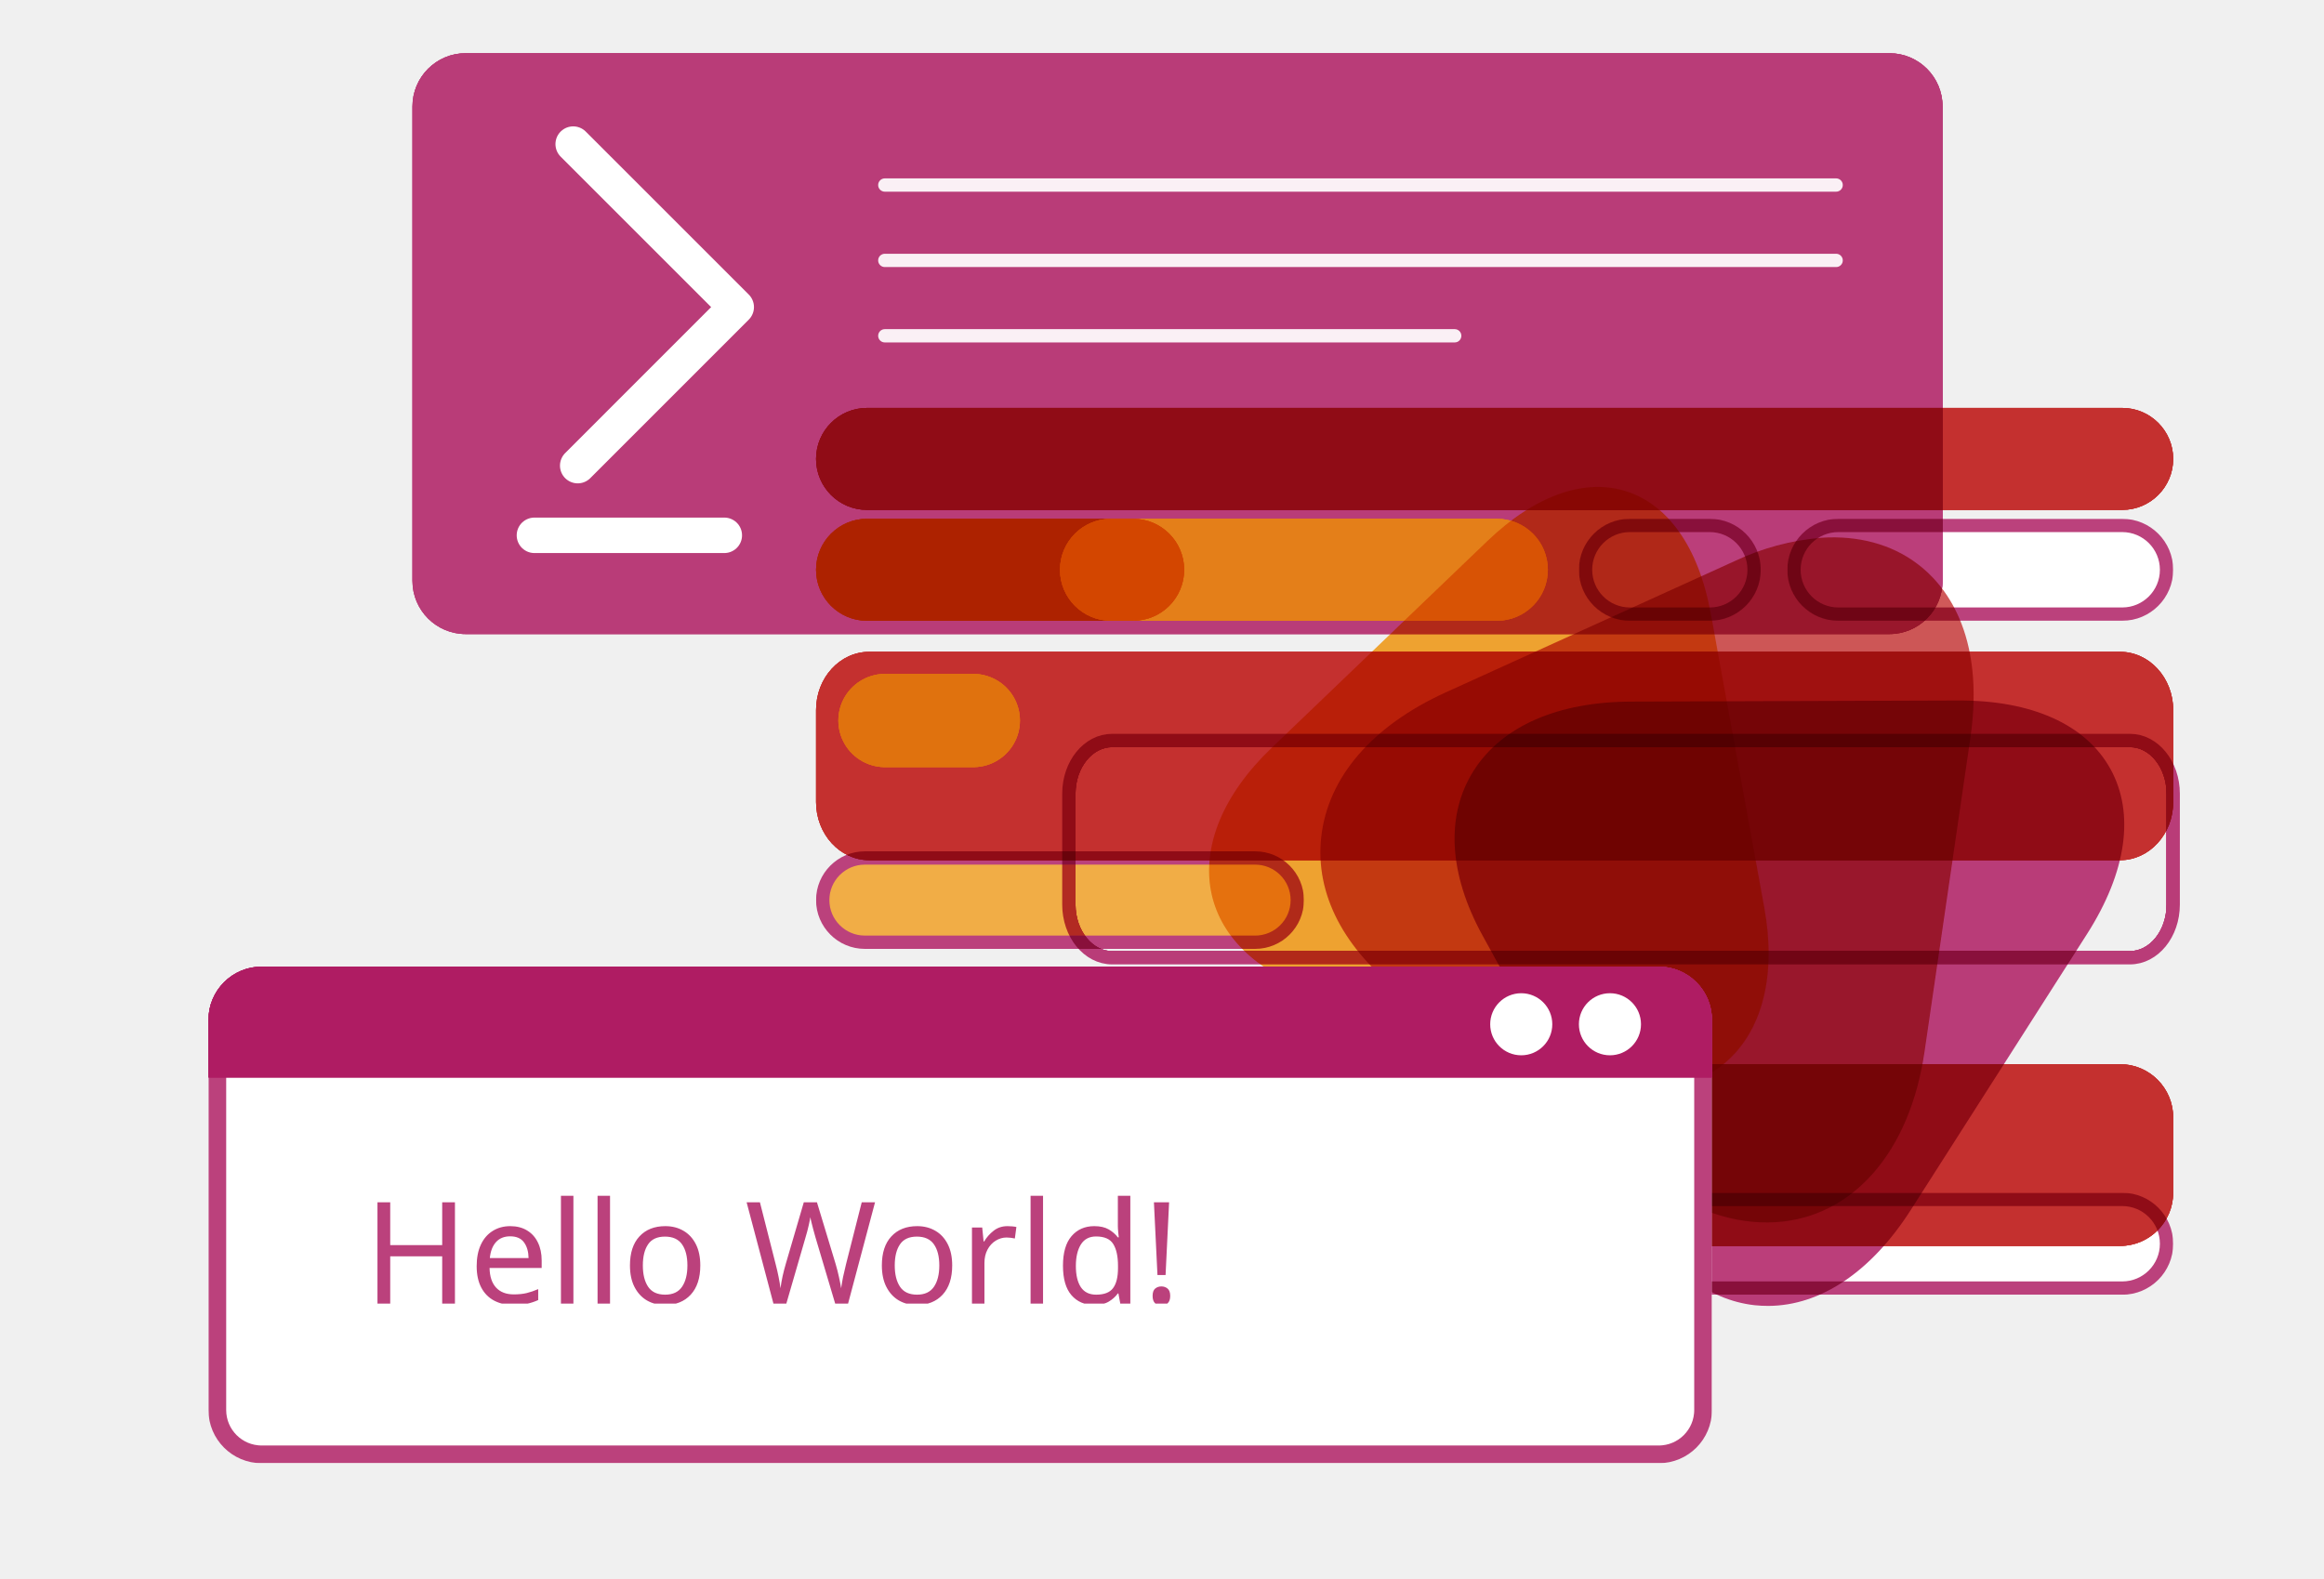
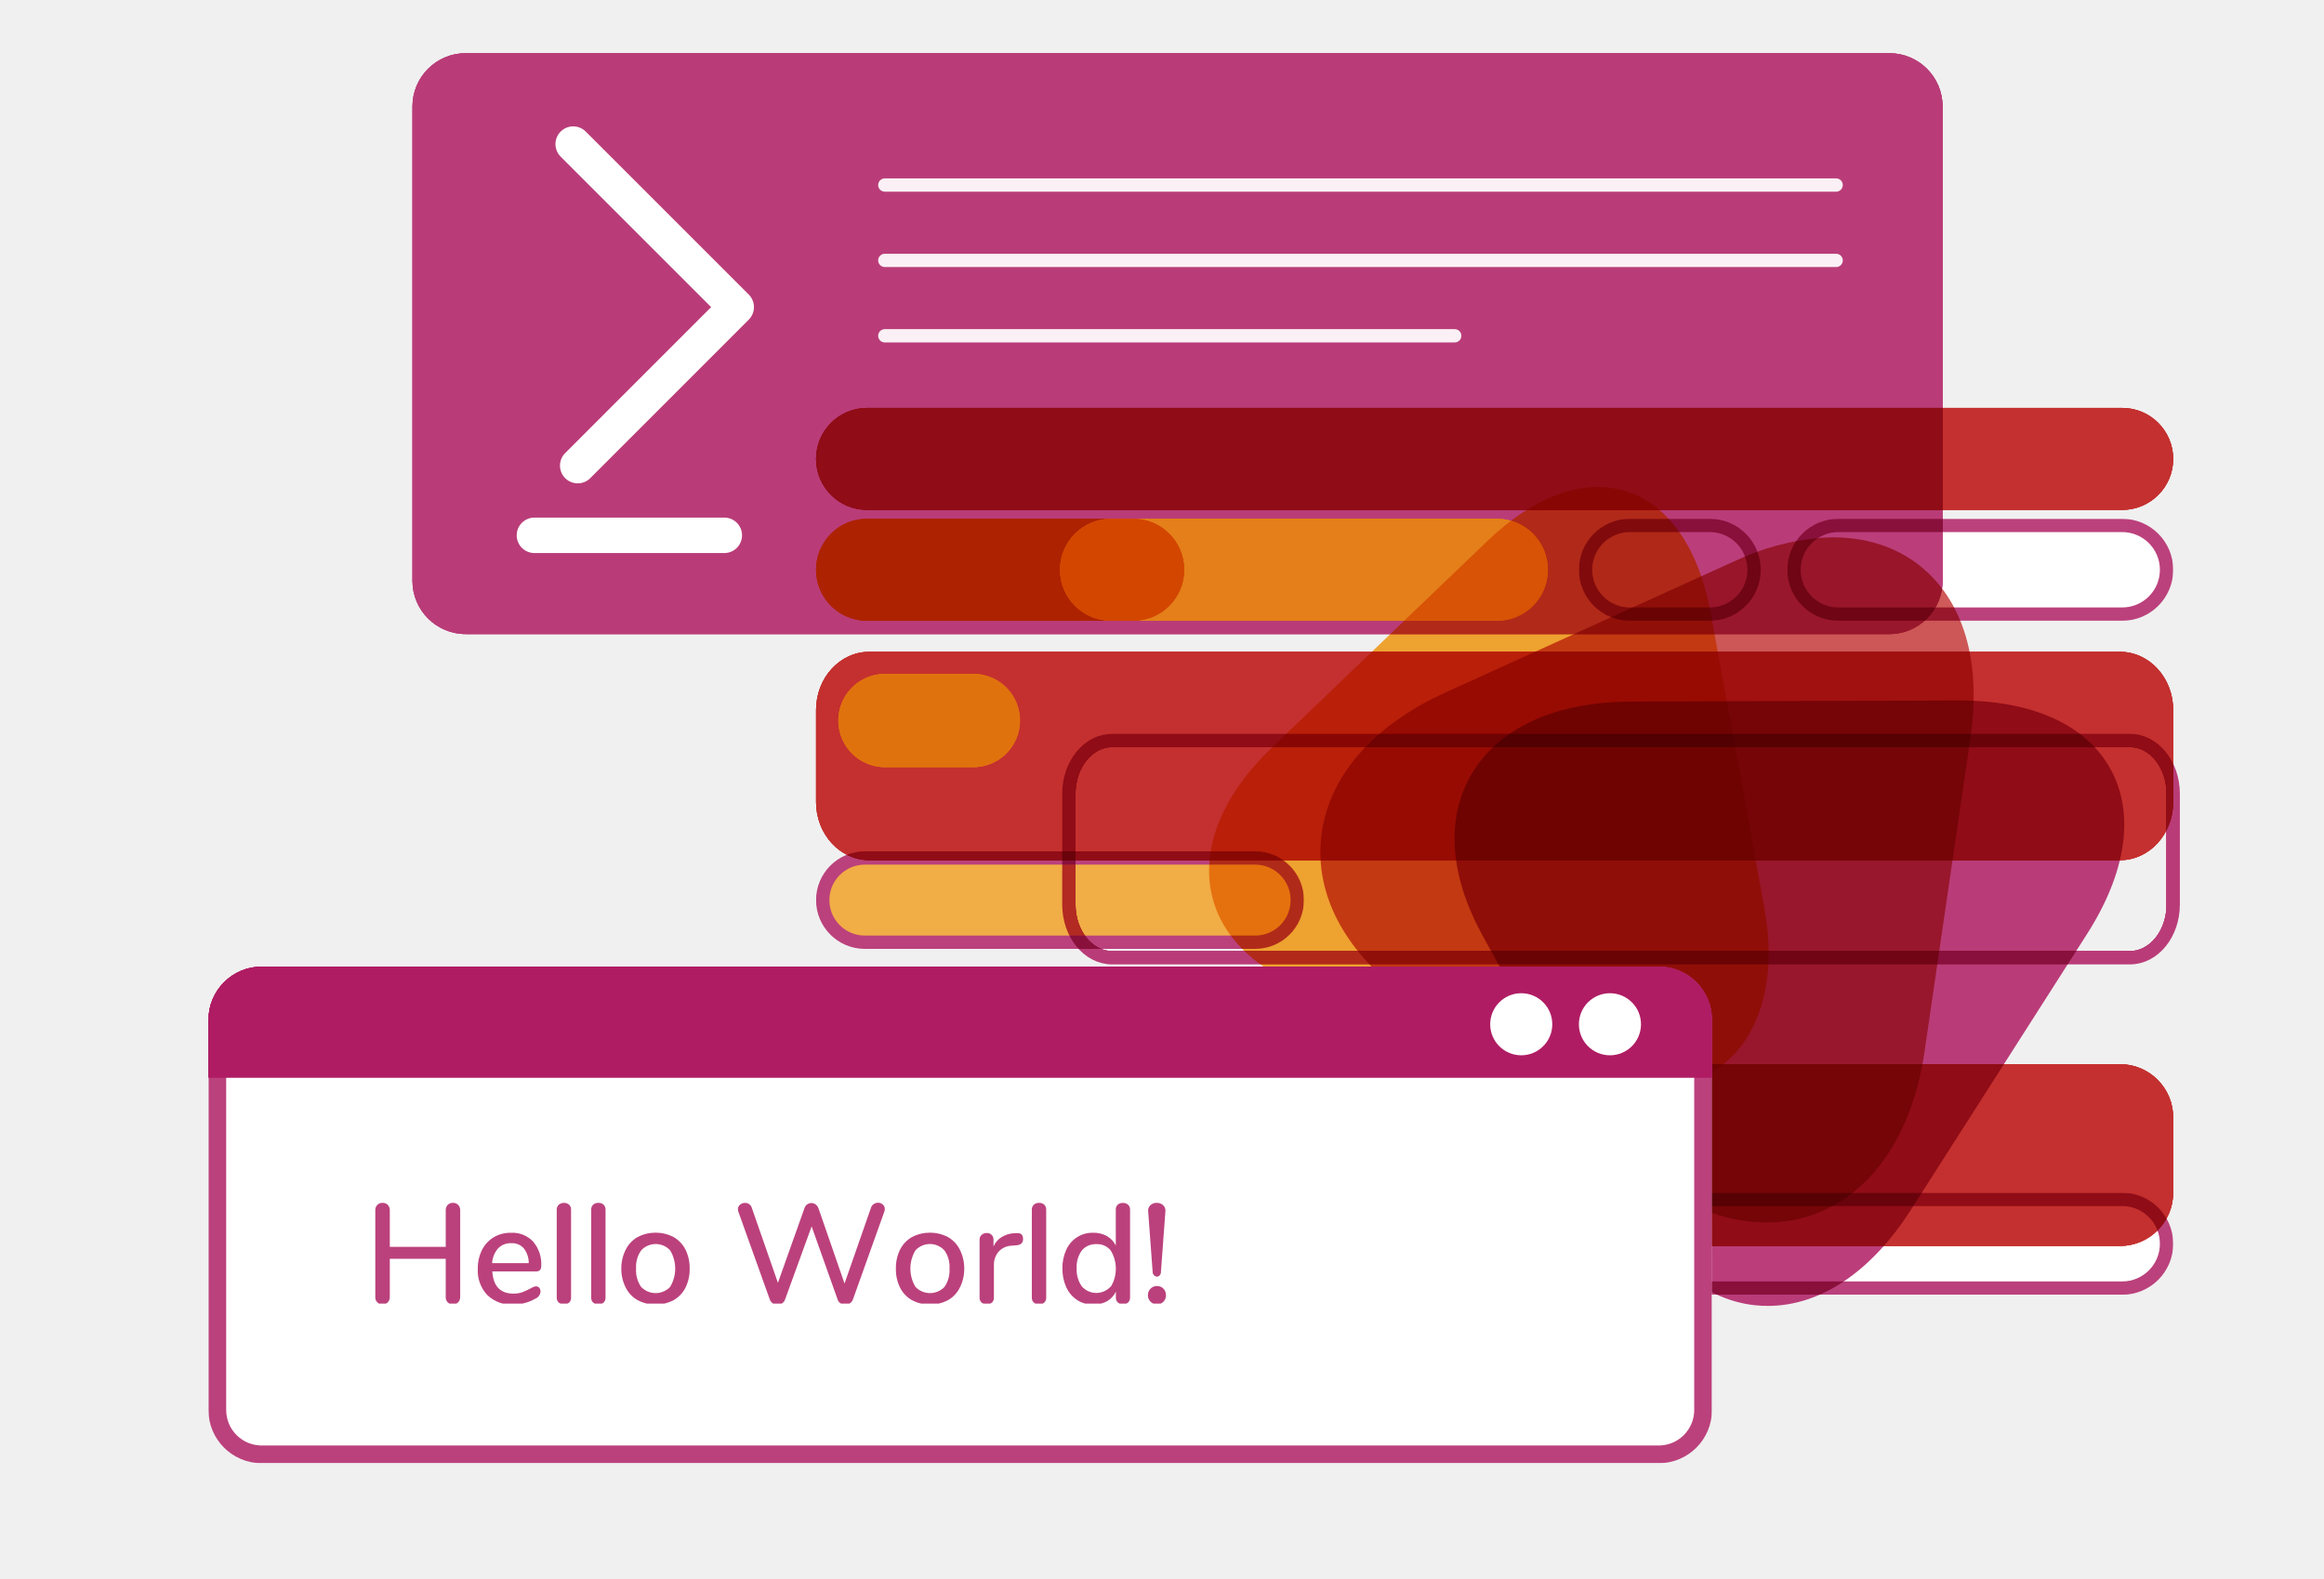
<svg xmlns="http://www.w3.org/2000/svg" viewBox="0 0 524 356">
  <defs>
-     <style>.cls-1,.cls-14,.cls-15,.cls-60{fill:#af1c63;}.cls-2,.cls-3,.cls-7{fill:#c4302f;}.cls-10,.cls-13,.cls-15,.cls-3,.cls-6{fill-rule:evenodd;}.cls-10,.cls-4,.cls-41,.cls-5,.cls-6,.cls-64,.cls-78,.cls-8,.cls-9{fill:none;}.cls-4,.cls-5,.cls-6{stroke:#af1c63;stroke-width:3px;}.cls-4,.cls-41,.cls-5,.cls-6,.cls-64{stroke-miterlimit:10;}.cls-11,.cls-14,.cls-4,.cls-7,.cls-8{clip-rule:evenodd;}.cls-11,.cls-12,.cls-13,.cls-47,.cls-73{fill:#ed8e00;}.cls-16{isolation:isolate;}.cls-17,.cls-60{opacity:0.85;}.cls-17,.cls-20,.cls-59,.cls-60{mix-blend-mode:multiply;}.cls-18{clip-path:url(#clip-path);}.cls-19{clip-path:url(#clip-path-2);}.cls-21{clip-path:url(#clip-path-3);}.cls-22{clip-path:url(#clip-path-4);}.cls-23{clip-path:url(#clip-path-5);}.cls-24{clip-path:url(#clip-path-7);}.cls-25{clip-path:url(#clip-path-9);}.cls-26{clip-path:url(#clip-path-10);}.cls-27{clip-path:url(#clip-path-11);}.cls-28{clip-path:url(#clip-path-13);}.cls-29{clip-path:url(#clip-path-15);}.cls-30{clip-path:url(#clip-path-16);}.cls-31{clip-path:url(#clip-path-17);}.cls-32{clip-path:url(#clip-path-19);}.cls-33{clip-path:url(#clip-path-21);}.cls-34{clip-path:url(#clip-path-23);}.cls-35{clip-path:url(#clip-path-25);}.cls-36{clip-path:url(#clip-path-27);}.cls-37{clip-path:url(#clip-path-28);}.cls-38{clip-path:url(#clip-path-29);}.cls-39{clip-path:url(#clip-path-31);}.cls-40{fill:#fff;}.cls-41,.cls-64{stroke:#bb417c;}.cls-41{stroke-width:6px;}.cls-42,.cls-59{opacity:0.8;}.cls-43{clip-path:url(#clip-path-33);}.cls-44{clip-path:url(#clip-path-34);}.cls-45{clip-path:url(#clip-path-35);}.cls-46{clip-path:url(#clip-path-37);}.cls-47,.cls-77{opacity:0.9;}.cls-48{clip-path:url(#clip-path-39);}.cls-49{clip-path:url(#clip-path-41);}.cls-50{clip-path:url(#clip-path-43);}.cls-51{opacity:0.7;}.cls-52{clip-path:url(#clip-path-45);}.cls-53{clip-path:url(#clip-path-46);}.cls-54{clip-path:url(#clip-path-47);}.cls-55{clip-path:url(#clip-path-49);}.cls-56{clip-path:url(#clip-path-51);}.cls-57{clip-path:url(#clip-path-53);}.cls-58{clip-path:url(#clip-path-55);}.cls-61{clip-path:url(#clip-path-57);}.cls-62{clip-path:url(#clip-path-59);}.cls-63{clip-path:url(#clip-path-61);}.cls-64,.cls-78{stroke-width:8px;}.cls-65{clip-path:url(#clip-path-63);}.cls-66{clip-path:url(#clip-path-65);}.cls-67{clip-path:url(#clip-path-67);}.cls-68{clip-path:url(#clip-path-69);}.cls-69{font-size:32px;fill:#bb417c;font-family:Nunito-SemiBold, Nunito SemiBold;}.cls-70{clip-path:url(#clip-path-70);}.cls-71{clip-path:url(#clip-path-72);}.cls-72{clip-path:url(#clip-path-74);}.cls-73{opacity:0.8;}.cls-74{clip-path:url(#clip-path-76);}.cls-75{clip-path:url(#clip-path-78);}.cls-76{clip-path:url(#clip-path-80);}.cls-77{fill:#f1a533;}.cls-78{stroke:#fff;stroke-linecap:round;stroke-linejoin:round;}.cls-79{opacity:0.92;}</style>
+     <style>.cls-1,.cls-14,.cls-15,.cls-60{fill:#af1c63;}.cls-2,.cls-3,.cls-7{fill:#c4302f;}.cls-10,.cls-13,.cls-15,.cls-3,.cls-6{fill-rule:evenodd;}.cls-10,.cls-4,.cls-41,.cls-5,.cls-6,.cls-64,.cls-78,.cls-8,.cls-9{fill:none;}.cls-4,.cls-5,.cls-6{stroke:#af1c63;stroke-width:3px;}.cls-4,.cls-41,.cls-5,.cls-6,.cls-64{stroke-miterlimit:10;}.cls-11,.cls-14,.cls-4,.cls-7,.cls-8{clip-rule:evenodd;}.cls-11,.cls-12,.cls-13,.cls-47,.cls-73{fill:#ed8e00;}.cls-16{isolation:isolate;}.cls-17,.cls-60{opacity:0.85;}.cls-17,.cls-20,.cls-59,.cls-60{mix-blend-mode:multiply;}.cls-18{clip-path:url(#clip-path);}.cls-19{clip-path:url(#clip-path-2);}.cls-21{clip-path:url(#clip-path-3);}.cls-22{clip-path:url(#clip-path-4);}.cls-23{clip-path:url(#clip-path-5);}.cls-24{clip-path:url(#clip-path-7);}.cls-25{clip-path:url(#clip-path-9);}.cls-26{clip-path:url(#clip-path-10);}.cls-27{clip-path:url(#clip-path-11);}.cls-28{clip-path:url(#clip-path-13);}.cls-29{clip-path:url(#clip-path-15);}.cls-30{clip-path:url(#clip-path-16);}.cls-31{clip-path:url(#clip-path-17);}.cls-32{clip-path:url(#clip-path-19);}.cls-33{clip-path:url(#clip-path-21);}.cls-34{clip-path:url(#clip-path-23);}.cls-35{clip-path:url(#clip-path-25);}.cls-36{clip-path:url(#clip-path-27);}.cls-37{clip-path:url(#clip-path-28);}.cls-38{clip-path:url(#clip-path-29);}.cls-39{clip-path:url(#clip-path-31);}.cls-40{fill:#fff;}.cls-41,.cls-64{stroke:#bb417c;}.cls-41{stroke-width:6px;}.cls-42,.cls-59{opacity:0.8;}.cls-43{clip-path:url(#clip-path-33);}.cls-44{clip-path:url(#clip-path-34);}.cls-45{clip-path:url(#clip-path-35);}.cls-46{clip-path:url(#clip-path-37);}.cls-47,.cls-77{opacity:0.9;}.cls-48{clip-path:url(#clip-path-39);}.cls-49{clip-path:url(#clip-path-41);}.cls-50{clip-path:url(#clip-path-43);}.cls-51{opacity:0.7;}.cls-52{clip-path:url(#clip-path-45);}.cls-53{clip-path:url(#clip-path-46);}.cls-54{clip-path:url(#clip-path-47);}.cls-55{clip-path:url(#clip-path-49);}.cls-56{clip-path:url(#clip-path-51);}.cls-57{clip-path:url(#clip-path-53);}.cls-58{clip-path:url(#clip-path-55);}.cls-61{clip-path:url(#clip-path-57);}.cls-62{clip-path:url(#clip-path-59);}.cls-63{clip-path:url(#clip-path-61);}.cls-64,.cls-78{stroke-width:8px;}.cls-65{clip-path:url(#clip-path-63);}.cls-66{clip-path:url(#clip-path-65);}.cls-67{clip-path:url(#clip-path-67);}.cls-68{clip-path:url(#clip-path-69);}.cls-69{fill:#bb417c;}.cls-70{clip-path:url(#clip-path-70);}.cls-71{clip-path:url(#clip-path-72);}.cls-72{clip-path:url(#clip-path-74);}.cls-73{opacity:0.8;}.cls-74{clip-path:url(#clip-path-76);}.cls-75{clip-path:url(#clip-path-78);}.cls-76{clip-path:url(#clip-path-80);}.cls-77{fill:#f1a533;}.cls-78{stroke:#fff;stroke-linecap:round;stroke-linejoin:round;}.cls-79{opacity:0.92;}</style>
    <clipPath id="clip-path">
      <rect class="cls-1" x="93" y="12" width="345" height="131" rx="12" ry="12" />
    </clipPath>
    <clipPath id="clip-path-2">
      <rect class="cls-1" x="-789" y="-209" width="1440" height="2602" />
    </clipPath>
    <clipPath id="clip-path-3">
      <path class="cls-7" d="M195.5,92h283a11.5,11.5,0,0,1,0,23h-283a11.5,11.5,0,0,1,0-23Z" />
    </clipPath>
    <clipPath id="clip-path-4">
      <rect class="cls-2" x="-789" y="-209" width="1440" height="2602" />
    </clipPath>
    <clipPath id="clip-path-5">
      <rect class="cls-2" x="154" y="62" width="366" height="83" />
    </clipPath>
    <clipPath id="clip-path-7">
      <rect class="cls-2" x="184" y="92" width="306" height="23" />
    </clipPath>
    <clipPath id="clip-path-9">
      <path class="cls-7" d="M196,147H478c6.63,0,12,5.87,12,13.12v20.76c0,7.25-5.37,13.12-12,13.12H196c-6.63,0-12-5.87-12-13.12V160.12C184,152.87,189.37,147,196,147Z" />
    </clipPath>
    <clipPath id="clip-path-10">
      <rect class="cls-2" x="-789" y="-242.12" width="1440" height="2844.05" />
    </clipPath>
    <clipPath id="clip-path-11">
      <rect class="cls-2" x="154" y="114.21" width="366" height="112.58" />
    </clipPath>
    <clipPath id="clip-path-13">
      <rect class="cls-2" x="184" y="147" width="306" height="47" />
    </clipPath>
    <clipPath id="clip-path-15">
      <path class="cls-4" d="M250.76,167H480.24c5.39,0,9.76,5.37,9.76,12v25c0,6.63-4.37,12-9.76,12H250.76c-5.39,0-9.76-5.37-9.76-12V179C241,172.37,245.37,167,250.76,167Z" />
    </clipPath>
    <clipPath id="clip-path-16">
      <rect class="cls-5" x="-550.75" y="-209" width="1171.76" height="2602" />
    </clipPath>
    <clipPath id="clip-path-17">
      <rect class="cls-5" x="216.59" y="137" width="297.82" height="109" />
    </clipPath>
    <clipPath id="clip-path-19">
      <rect class="cls-5" x="241" y="167" width="249" height="49" />
    </clipPath>
    <clipPath id="clip-path-21">
      <rect class="cls-2" x="184" y="240" width="306" height="41" rx="12" ry="12" />
    </clipPath>
    <clipPath id="clip-path-23">
      <rect class="cls-2" x="154" y="210" width="366" height="101" />
    </clipPath>
    <clipPath id="clip-path-25">
      <rect class="cls-2" x="184" y="240" width="306" height="41" />
    </clipPath>
    <clipPath id="clip-path-27">
      <path class="cls-8" d="M195.5,269h283a11.5,11.5,0,0,1,0,23h-283a11.5,11.5,0,0,1,0-23Z" />
    </clipPath>
    <clipPath id="clip-path-28">
      <rect class="cls-9" x="-789" y="-209" width="1440" height="2602" />
    </clipPath>
    <clipPath id="clip-path-29">
      <rect class="cls-9" x="154" y="239" width="366" height="83" />
    </clipPath>
    <clipPath id="clip-path-31">
      <rect class="cls-9" x="184" y="269" width="306" height="23" />
    </clipPath>
    <clipPath id="clip-path-33">
      <path class="cls-11" d="M250.5,117h87a11.5,11.5,0,0,1,0,23h-87a11.5,11.5,0,0,1,0-23Z" />
    </clipPath>
    <clipPath id="clip-path-34">
      <rect class="cls-12" x="-789" y="-209" width="1440" height="2602" />
    </clipPath>
    <clipPath id="clip-path-35">
      <rect class="cls-12" x="209" y="87" width="170" height="83" />
    </clipPath>
    <clipPath id="clip-path-37">
      <rect class="cls-12" x="239" y="117" width="110" height="23" />
    </clipPath>
    <clipPath id="clip-path-39">
      <path class="cls-8" d="M367.5,117h18a11.5,11.5,0,0,1,0,23h-18a11.5,11.5,0,0,1,0-23Z" />
    </clipPath>
    <clipPath id="clip-path-41">
      <rect class="cls-9" x="326" y="87" width="101" height="83" />
    </clipPath>
    <clipPath id="clip-path-43">
      <rect class="cls-9" x="356" y="117" width="41" height="23" />
    </clipPath>
    <clipPath id="clip-path-45">
      <path class="cls-11" d="M200,152h19a10.51,10.51,0,1,1,0,21H200a10.51,10.51,0,1,1,0-21Z" />
    </clipPath>
    <clipPath id="clip-path-46">
      <rect class="cls-12" x="-1049" y="-206.91" width="1440" height="2483.73" />
    </clipPath>
    <clipPath id="clip-path-47">
      <rect class="cls-12" x="159" y="123.36" width="101" height="78.27" />
    </clipPath>
    <clipPath id="clip-path-49">
      <rect class="cls-12" x="189" y="152" width="41" height="21" />
    </clipPath>
    <clipPath id="clip-path-51">
      <path class="cls-8" d="M414.5,117h64a11.5,11.5,0,0,1,0,23h-64a11.5,11.5,0,0,1,0-23Z" />
    </clipPath>
    <clipPath id="clip-path-53">
      <rect class="cls-9" x="373" y="87" width="147" height="83" />
    </clipPath>
    <clipPath id="clip-path-55">
      <rect class="cls-9" x="403" y="117" width="87" height="23" />
    </clipPath>
    <clipPath id="clip-path-57">
      <rect class="cls-9" x="47" y="218" width="339" height="112" rx="12" ry="12" />
    </clipPath>
    <clipPath id="clip-path-59">
      <rect class="cls-9" x="7" y="178" width="419" height="192" />
    </clipPath>
    <clipPath id="clip-path-61">
      <rect class="cls-9" x="47" y="218" width="339" height="112" />
    </clipPath>
    <clipPath id="clip-path-63">
      <path class="cls-14" d="M386,243H47V230a12,12,0,0,1,12-12H374a12,12,0,0,1,12,12Z" />
    </clipPath>
    <clipPath id="clip-path-65">
      <rect class="cls-1" x="17" y="188" width="400" height="85" />
    </clipPath>
    <clipPath id="clip-path-67">
      <rect class="cls-1" x="47" y="218" width="340" height="25" />
    </clipPath>
    <clipPath id="clip-path-69">
      <rect class="cls-9" x="82" y="262" width="197" height="32" />
    </clipPath>
    <clipPath id="clip-path-70">
      <circle class="cls-9" cx="363" cy="231" r="7" />
    </clipPath>
    <clipPath id="clip-path-72">
      <circle class="cls-9" cx="343" cy="231" r="7" />
    </clipPath>
    <clipPath id="clip-path-74">
      <path class="cls-11" d="M195.5,117h60a11.5,11.5,0,0,1,0,23h-60a11.5,11.5,0,0,1,0-23Z" />
    </clipPath>
    <clipPath id="clip-path-76">
      <path class="cls-8" d="M195,192h88a11,11,0,0,1,0,22H195a11,11,0,0,1,0-22Z" />
    </clipPath>
    <clipPath id="clip-path-78">
      <rect class="cls-9" x="154" y="162" width="170" height="82" />
    </clipPath>
    <clipPath id="clip-path-80">
      <rect class="cls-9" x="184" y="192" width="110" height="22" />
    </clipPath>
  </defs>
  <g class="cls-16">
    <g id="Layer_1" data-name="Layer 1">
      <g class="cls-17">
        <rect class="cls-1" x="93" y="12" width="345" height="131" rx="12" ry="12" />
        <g class="cls-18">
          <rect class="cls-1" x="-789" y="-209" width="1440" height="2602" />
          <g class="cls-19">
            <rect class="cls-1" x="88" y="7" width="355" height="141" />
          </g>
        </g>
      </g>
      <g class="cls-20">
        <path class="cls-3" d="M195.5,92h283a11.5,11.5,0,0,1,0,23h-283a11.5,11.5,0,0,1,0-23Z" />
        <g class="cls-21">
          <rect class="cls-2" x="-789" y="-209" width="1440" height="2602" />
          <g class="cls-22">
            <g class="cls-16">
              <rect class="cls-2" x="154" y="62" width="366" height="83" />
              <g class="cls-23">
                <path class="cls-3" d="M195.5,92h283a11.5,11.5,0,0,1,0,23h-283a11.5,11.5,0,0,1,0-23Z" />
                <g class="cls-21">
                  <rect class="cls-2" x="184" y="92" width="306" height="23" />
                  <g class="cls-24">
                    <path class="cls-2" d="M195.5,92h283a11.5,11.5,0,0,1,0,23h-283a11.5,11.5,0,0,1,0-23Z" />
                  </g>
                </g>
                <rect class="cls-2" x="184" y="92" width="306" height="23" />
                <g class="cls-24">
                  <path class="cls-2" d="M195.5,92h283a11.5,11.5,0,0,1,0,23h-283a11.5,11.5,0,0,1,0-23Z" />
                </g>
              </g>
            </g>
          </g>
        </g>
      </g>
      <path class="cls-3" d="M196,147H478c6.63,0,12,5.87,12,13.12v20.76c0,7.25-5.37,13.12-12,13.12H196c-6.63,0-12-5.87-12-13.12V160.12C184,152.87,189.37,147,196,147Z" />
      <g class="cls-25">
        <rect class="cls-2" x="-789" y="-242.12" width="1440" height="2844.05" />
        <g class="cls-26">
          <g class="cls-16">
            <rect class="cls-2" x="154" y="114.21" width="366" height="112.58" />
            <g class="cls-27">
              <path class="cls-3" d="M196,147H478c6.63,0,12,5.87,12,13.12v20.76c0,7.25-5.37,13.12-12,13.12H196c-6.63,0-12-5.87-12-13.12V160.12C184,152.87,189.37,147,196,147Z" />
              <g class="cls-25">
                <rect class="cls-2" x="184" y="147" width="306" height="47" />
                <g class="cls-28">
                  <path class="cls-2" d="M196,147H478c6.63,0,12,5.87,12,13.12v20.76c0,7.25-5.37,13.12-12,13.12H196c-6.63,0-12-5.87-12-13.12V160.12C184,152.87,189.37,147,196,147Z" />
                </g>
              </g>
              <rect class="cls-2" x="184" y="147" width="306" height="47" />
              <g class="cls-28">
                <path class="cls-2" d="M196,147H478c6.63,0,12,5.87,12,13.12v20.76c0,7.25-5.37,13.12-12,13.12H196c-6.63,0-12-5.87-12-13.12V160.12C184,152.87,189.37,147,196,147Z" />
              </g>
            </g>
          </g>
        </g>
      </g>
      <g class="cls-17">
        <g class="cls-29">
          <g class="cls-30">
            <g class="cls-16">
              <g class="cls-31">
                <g class="cls-29">
                  <g class="cls-32">
                    <path class="cls-5" d="M250.76,167H480.24c5.39,0,9.76,5.37,9.76,12v25c0,6.63-4.37,12-9.76,12H250.76c-5.39,0-9.76-5.37-9.76-12V179C241,172.37,245.37,167,250.76,167Z" />
                  </g>
                  <rect class="cls-5" x="241" y="167" width="249" height="49" />
                </g>
                <path class="cls-6" d="M250.76,167H480.24c5.39,0,9.76,5.37,9.76,12v25c0,6.63-4.37,12-9.76,12H250.76c-5.39,0-9.76-5.37-9.76-12V179C241,172.37,245.37,167,250.76,167Z" />
                <g class="cls-32">
                  <path class="cls-5" d="M250.76,167H480.24c5.39,0,9.76,5.37,9.76,12v25c0,6.63-4.37,12-9.76,12H250.76c-5.39,0-9.76-5.37-9.76-12V179C241,172.37,245.37,167,250.76,167Z" />
                </g>
                <rect class="cls-5" x="241" y="167" width="249" height="49" />
              </g>
              <rect class="cls-5" x="216.59" y="137" width="297.82" height="109" />
            </g>
          </g>
          <rect class="cls-5" x="-550.75" y="-209" width="1171.76" height="2602" />
        </g>
        <path class="cls-6" d="M250.76,167H480.24c5.39,0,9.76,5.37,9.76,12v25c0,6.63-4.37,12-9.76,12H250.76c-5.39,0-9.76-5.37-9.76-12V179C241,172.37,245.37,167,250.76,167Z" />
      </g>
      <rect class="cls-2" x="184" y="240" width="306" height="41" rx="12" ry="12" />
      <g class="cls-33">
        <rect class="cls-2" x="-789" y="-209" width="1440" height="2602" />
        <g class="cls-22">
          <g class="cls-16">
            <rect class="cls-2" x="154" y="210" width="366" height="101" />
            <g class="cls-34">
              <rect class="cls-2" x="184" y="240" width="306" height="41" rx="12" ry="12" />
              <g class="cls-33">
                <rect class="cls-2" x="184" y="240" width="306" height="41" />
                <g class="cls-35">
                  <rect class="cls-2" x="184" y="240" width="306" height="41" rx="12" ry="12" />
                </g>
              </g>
              <rect class="cls-2" x="184" y="240" width="306" height="41" />
              <g class="cls-35">
                <rect class="cls-2" x="184" y="240" width="306" height="41" rx="12" ry="12" />
              </g>
            </g>
          </g>
        </g>
      </g>
      <g class="cls-20">
        <g class="cls-36">
          <g class="cls-37">
            <g class="cls-16">
              <g class="cls-38">
                <g class="cls-36">
                  <g class="cls-39">
                    <path class="cls-40" d="M195.5,269h283a11.5,11.5,0,0,1,0,23h-283a11.5,11.5,0,0,1,0-23Z" />
                  </g>
                </g>
                <g class="cls-39">
                  <path class="cls-41" d="M195.5,269h283a11.5,11.5,0,0,1,0,23h-283a11.5,11.5,0,0,1,0-23Z" />
                </g>
              </g>
            </g>
          </g>
        </g>
      </g>
      <g class="cls-42">
        <path class="cls-13" d="M250.5,117h87a11.5,11.5,0,0,1,0,23h-87a11.5,11.5,0,0,1,0-23Z" />
        <g class="cls-43">
          <rect class="cls-12" x="-789" y="-209" width="1440" height="2602" />
          <g class="cls-44">
            <g class="cls-16">
              <rect class="cls-12" x="209" y="87" width="170" height="83" />
              <g class="cls-45">
                <path class="cls-13" d="M250.5,117h87a11.5,11.5,0,0,1,0,23h-87a11.5,11.5,0,0,1,0-23Z" />
                <g class="cls-43">
                  <rect class="cls-12" x="239" y="117" width="110" height="23" />
                  <g class="cls-46">
                    <path class="cls-47" d="M250.5,117h87a11.5,11.5,0,0,1,0,23h-87a11.5,11.5,0,0,1,0-23Z" />
                  </g>
                </g>
                <rect class="cls-12" x="239" y="117" width="110" height="23" />
                <g class="cls-46">
                  <path class="cls-12" d="M250.5,117h87a11.5,11.5,0,0,1,0,23h-87a11.5,11.5,0,0,1,0-23Z" />
                </g>
              </g>
            </g>
          </g>
        </g>
      </g>
      <g class="cls-20">
        <g class="cls-48">
          <g class="cls-37">
            <g class="cls-16">
              <g class="cls-49">
                <g class="cls-48">
                  <g class="cls-50">
                    <path class="cls-40" d="M367.5,117h18a11.5,11.5,0,0,1,0,23h-18a11.5,11.5,0,0,1,0-23Z" />
                  </g>
                </g>
                <g class="cls-50">
                  <path class="cls-41" d="M367.5,117h18a11.5,11.5,0,0,1,0,23h-18a11.5,11.5,0,0,1,0-23Z" />
                </g>
              </g>
            </g>
          </g>
        </g>
      </g>
      <g class="cls-51">
        <path class="cls-13" d="M200,152h19a10.51,10.51,0,1,1,0,21H200a10.51,10.51,0,1,1,0-21Z" />
        <g class="cls-52">
          <rect class="cls-12" x="-1049" y="-206.91" width="1440" height="2483.73" />
          <g class="cls-53">
            <g class="cls-16">
              <rect class="cls-12" x="159" y="123.36" width="101" height="78.27" />
              <g class="cls-54">
                <path class="cls-13" d="M200,152h19a10.51,10.51,0,1,1,0,21H200a10.51,10.51,0,1,1,0-21Z" />
                <g class="cls-52">
                  <rect class="cls-12" x="189" y="152" width="41" height="21" />
                  <g class="cls-55">
                    <path class="cls-12" d="M200,152h19a10.51,10.51,0,1,1,0,21H200a10.51,10.51,0,1,1,0-21Z" />
                  </g>
                </g>
                <rect class="cls-12" x="189" y="152" width="41" height="21" />
                <g class="cls-55">
                  <path class="cls-12" d="M200,152h19a10.51,10.51,0,1,1,0,21H200a10.51,10.51,0,1,1,0-21Z" />
                </g>
              </g>
            </g>
          </g>
        </g>
      </g>
      <g class="cls-20">
        <g class="cls-56">
          <g class="cls-37">
            <g class="cls-16">
              <g class="cls-57">
                <g class="cls-56">
                  <g class="cls-58">
                    <path class="cls-40" d="M414.5,117h64a11.5,11.5,0,0,1,0,23h-64a11.5,11.5,0,0,1,0-23Z" />
                  </g>
                </g>
                <g class="cls-58">
                  <path class="cls-41" d="M414.5,117h64a11.5,11.5,0,0,1,0,23h-64a11.5,11.5,0,0,1,0-23Z" />
                </g>
              </g>
            </g>
          </g>
        </g>
      </g>
      <g class="cls-59">
        <path class="cls-12" d="M366.8,110.84c-9.12-3-20.33.53-31.41,11.16L286.7,168.68c-22.17,21.26-17.67,46,10,54.95l60.77,19.68c27.68,9,45.83-8.44,40.32-38.66L385.72,138.3c-2.76-15.12-9.79-24.5-18.92-27.46Z" />
      </g>
      <g class="cls-59">
        <path class="cls-2" d="M410.69,121.28a56.79,56.79,0,0,0-19.63,5.29L326,156.14c-16.64,7.56-26.62,19.17-28.1,32.68-1.41,12.83,5.16,25.42,18.49,35.44l54.74,41.17c9.69,7.29,19.84,10.82,29.34,10.2,17.33-1.13,30.14-15.82,33.44-38.34l10.34-70.73c3.5-23.88-6-35-12-39.45-5.79-4.36-13.26-6.38-21.58-5.83Z" />
      </g>
      <path class="cls-60" d="M395.6,294.36c-10.66-1.19-20.24-8.69-27.24-21.41L334.28,211c-7.67-13.95-8.37-27.16-2-37.2s19-15.52,35.52-15.57l73.78-.25c16.59-.05,28.76,5.44,34.28,15.46s3.63,23.24-5.3,37.22l-39.71,62.19c-8.89,13.93-20.31,21.63-32.16,21.67A29.55,29.55,0,0,1,395.6,294.36Z" />
      <g class="cls-61">
        <g class="cls-37">
          <g class="cls-16">
            <g class="cls-62">
              <g class="cls-61">
                <g class="cls-63">
                  <rect class="cls-40" x="47" y="218" width="339" height="112" rx="12" ry="12" />
                </g>
              </g>
              <g class="cls-63">
                <rect class="cls-64" x="47" y="218" width="339" height="112" rx="12" ry="12" />
              </g>
            </g>
          </g>
        </g>
      </g>
      <path class="cls-15" d="M386,243H47V230a12,12,0,0,1,12-12H374a12,12,0,0,1,12,12Z" />
      <g class="cls-65">
        <rect class="cls-1" x="-789" y="-209" width="1440" height="2602" />
        <g class="cls-19">
          <g class="cls-16">
            <rect class="cls-1" x="17" y="188" width="400" height="85" />
            <g class="cls-66">
              <path class="cls-15" d="M386,243H47V230a12,12,0,0,1,12-12H374a12,12,0,0,1,12,12Z" />
              <g class="cls-65">
                <rect class="cls-1" x="47" y="218" width="340" height="25" />
                <g class="cls-67">
                  <path class="cls-1" d="M386,243H47V230a12,12,0,0,1,12-12H374a12,12,0,0,1,12,12Z" />
                </g>
              </g>
              <rect class="cls-1" x="47" y="218" width="340" height="25" />
              <g class="cls-67">
                <path class="cls-1" d="M386,243H47V230a12,12,0,0,1,12-12H374a12,12,0,0,1,12,12Z" />
              </g>
            </g>
          </g>
        </g>
      </g>
      <g class="cls-68">
-         <text class="cls-69" transform="translate(82 294)">Hello World!</text>
+         <path class="cls-69" d="M103.31,271.74a1.65,1.65,0,0,1,.45,1.2V292.5a1.65,1.65,0,0,1-.45,1.2,1.6,1.6,0,0,1-1.18.46,1.61,1.61,0,0,1-1.19-.45,1.66,1.66,0,0,1-.44-1.21v-8.61H87.89v8.61a1.65,1.65,0,0,1-.45,1.2,1.6,1.6,0,0,1-1.18.46,1.55,1.55,0,0,1-1.64-1.66V272.94a1.65,1.65,0,0,1,.45-1.2,1.58,1.58,0,0,1,1.19-.46,1.56,1.56,0,0,1,1.18.46,1.65,1.65,0,0,1,.45,1.2v8.26H100.5v-8.26a1.69,1.69,0,0,1,.44-1.2,1.58,1.58,0,0,1,1.19-.46A1.56,1.56,0,0,1,103.31,271.74Z" />
+         <path class="cls-69" d="M121.58,290.42a1.31,1.31,0,0,1,.29.89,1.84,1.84,0,0,1-1.15,1.57,9.83,9.83,0,0,1-2.45,1,9.64,9.64,0,0,1-2.54.35,7.88,7.88,0,0,1-5.86-2.16,8,8,0,0,1-2.14-5.9,9.27,9.27,0,0,1,.94-4.26,7.05,7.05,0,0,1,2.66-2.88,7.43,7.43,0,0,1,3.89-1,6.34,6.34,0,0,1,5,2,7.81,7.81,0,0,1,1.82,5.44c0,.85-.38,1.28-1.15,1.28H111c.21,3.3,1.8,5,4.77,5a6,6,0,0,0,2-.32,15.09,15.09,0,0,0,1.82-.84l.53-.27a1.75,1.75,0,0,1,.72-.21A.89.89,0,0,1,121.58,290.42Zm-9.28-8.87a5.58,5.58,0,0,0-1.34,3.33h8.26a5.39,5.39,0,0,0-1.11-3.34,3.52,3.52,0,0,0-2.83-1.17A3.91,3.91,0,0,0,112.3,281.55Z" />
+         <path class="cls-69" d="M126,293.78a1.42,1.42,0,0,1-.47-1.16V272.85a1.47,1.47,0,0,1,.47-1.17,1.88,1.88,0,0,1,2.32,0,1.52,1.52,0,0,1,.44,1.17v19.77a1.47,1.47,0,0,1-.44,1.16,2,2,0,0,1-2.32,0Z" />
+         <path class="cls-69" d="M133.76,293.78a1.42,1.42,0,0,1-.46-1.16V272.85a1.47,1.47,0,0,1,.46-1.17,1.71,1.71,0,0,1,1.17-.4,1.65,1.65,0,0,1,1.15.4,1.49,1.49,0,0,1,.45,1.17v19.77a1.44,1.44,0,0,1-.45,1.16,1.73,1.73,0,0,1-1.15.38A1.81,1.81,0,0,1,133.76,293.78Z" />
+         <path class="cls-69" d="M143.77,293.23a6.66,6.66,0,0,1-2.68-2.83,9.23,9.23,0,0,1-1-4.27,9.34,9.34,0,0,1,1-4.31,6.72,6.72,0,0,1,2.68-2.83,8.78,8.78,0,0,1,8.1,0,6.74,6.74,0,0,1,2.69,2.83,9.34,9.34,0,0,1,.94,4.31,9.23,9.23,0,0,1-.94,4.27,6.69,6.69,0,0,1-2.69,2.83,8.78,8.78,0,0,1-8.1,0Zm7.33-3a8,8,0,0,0,0-8.24,4.44,4.44,0,0,0-6.53,0,6.39,6.39,0,0,0-1.15,4.11,6.51,6.51,0,0,0,1.13,4.13,4.54,4.54,0,0,0,6.56,0Z" />
+         <path class="cls-69" d="M197.1,271.5a1.55,1.55,0,0,1,.87-.25,1.58,1.58,0,0,1,1.07.4,1.3,1.3,0,0,1,.46,1,1.66,1.66,0,0,1-.12.64L192.3,293.1a1.71,1.71,0,0,1-.7.84,2,2,0,0,1-1.06.28,2,2,0,0,1-1-.28,1.52,1.52,0,0,1-.67-.84L183,276.59l-6,16.51a1.56,1.56,0,0,1-.67.84,2.05,2.05,0,0,1-2.07,0,1.73,1.73,0,0,1-.68-.84l-7.08-19.77a1.66,1.66,0,0,1-.12-.64,1.29,1.29,0,0,1,.48-1,1.71,1.71,0,0,1,1.15-.4,1.61,1.61,0,0,1,.88.25,1.55,1.55,0,0,1,.59.77l5.92,17,6-16.87a1.55,1.55,0,0,1,.62-.83,1.68,1.68,0,0,1,.94-.29,1.47,1.47,0,0,1,.93.31,1.89,1.89,0,0,1,.64.84l5.89,17,6-17.19A1.52,1.52,0,0,1,197.1,271.5Z" />
+         <path class="cls-69" d="M205.63,293.23a6.69,6.69,0,0,1-2.69-2.83,9.23,9.23,0,0,1-.94-4.27,9.34,9.34,0,0,1,.94-4.31,6.74,6.74,0,0,1,2.69-2.83,8.78,8.78,0,0,1,8.1,0,6.66,6.66,0,0,1,2.68,2.83,9.34,9.34,0,0,1,1,4.31,9.23,9.23,0,0,1-1,4.27,6.61,6.61,0,0,1-2.68,2.83,8.78,8.78,0,0,1-8.1,0Zm7.33-3a6.51,6.51,0,0,0,1.13-4.13,6.39,6.39,0,0,0-1.15-4.11,4.44,4.44,0,0,0-6.53,0,8,8,0,0,0,0,8.24,4.54,4.54,0,0,0,6.56,0Z" />
+         <path class="cls-69" d="M230.67,279.38a1.43,1.43,0,0,1-.35,1.05,1.87,1.87,0,0,1-1.22.42l-1,.09a4.16,4.16,0,0,0-3,1.41,4.56,4.56,0,0,0-1,2.95v7.32a1.47,1.47,0,0,1-.44,1.16,2,2,0,0,1-2.32,0,1.42,1.42,0,0,1-.47-1.16v-13a1.43,1.43,0,0,1,.47-1.14,1.72,1.72,0,0,1,1.16-.4,1.57,1.57,0,0,1,1.08.4,1.48,1.48,0,0,1,.43,1.11v1.53a4.68,4.68,0,0,1,1.85-2.14,6.18,6.18,0,0,1,2.76-.86l.44,0C230.16,278,230.67,278.44,230.67,279.38Z" />
+         <path class="cls-69" d="M233.12,293.78a1.42,1.42,0,0,1-.47-1.16V272.85a1.47,1.47,0,0,1,.47-1.17,1.71,1.71,0,0,1,1.17-.4,1.66,1.66,0,0,1,1.15.4,1.49,1.49,0,0,1,.45,1.17v19.77a1.44,1.44,0,0,1-.45,1.16,1.75,1.75,0,0,1-1.15.38A1.81,1.81,0,0,1,233.12,293.78Z" />
+         <path class="cls-69" d="M254.35,271.7a1.44,1.44,0,0,1,.45,1.12v19.77a1.54,1.54,0,0,1-.43,1.15,1.84,1.84,0,0,1-2.34,0,1.5,1.5,0,0,1-.43-1.15v-1.28a4.92,4.92,0,0,1-2,2.16,6.27,6.27,0,0,1-3.1.75,6.48,6.48,0,0,1-3.6-1,6.78,6.78,0,0,1-2.47-2.88,9.8,9.8,0,0,1-.88-4.26,9.6,9.6,0,0,1,.88-4.25,6.45,6.45,0,0,1,6.07-3.81,6.14,6.14,0,0,1,3.08.75,5,5,0,0,1,2,2.13v-8.13a1.38,1.38,0,0,1,.43-1.07,1.63,1.63,0,0,1,1.17-.4A1.65,1.65,0,0,1,254.35,271.7Zm-3.9,18.52a7.9,7.9,0,0,0,0-8.19,3.89,3.89,0,0,0-3.25-1.44,4,4,0,0,0-3.28,1.43,6.21,6.21,0,0,0-1.16,4,6.47,6.47,0,0,0,1.18,4.12,4.35,4.35,0,0,0,6.5,0Z" />
+         <path class="cls-69" d="M259.42,293.58a2,2,0,0,1-.59-1.47,2,2,0,0,1,.59-1.49,2,2,0,0,1,1.46-.59,2,2,0,0,1,1.44.59,2.07,2.07,0,0,1,.57,1.49,2,2,0,0,1-.57,1.47,2,2,0,0,1-1.44.58A2,2,0,0,1,259.42,293.58Zm.79-5.95a1.11,1.11,0,0,1-.32-.77l-1-13.56a1.69,1.69,0,0,1,.46-1.46,2,2,0,0,1,1.49-.56,2,2,0,0,1,1.45.56,1.69,1.69,0,0,1,.47,1.46l-1,13.56a1.21,1.21,0,0,1-.29.79.89.89,0,0,1-.67.27A.92.92,0,0,1,260.21,287.63Z" />
      </g>
      <g class="cls-70">
        <g class="cls-37">
          <rect class="cls-40" x="351" y="219" width="24" height="24" />
        </g>
      </g>
      <g class="cls-71">
        <g class="cls-37">
          <rect class="cls-40" x="331" y="219" width="24" height="24" />
        </g>
      </g>
      <g class="cls-20">
        <path class="cls-13" d="M195.5,117h60a11.5,11.5,0,0,1,0,23h-60a11.5,11.5,0,0,1,0-23Z" />
        <g class="cls-72">
          <rect class="cls-12" x="-789" y="-209" width="1440" height="2602" />
          <g class="cls-44">
            <rect class="cls-73" x="179" y="112" width="93" height="33" />
          </g>
        </g>
      </g>
      <g class="cls-20">
        <g class="cls-74">
          <g class="cls-37">
            <g class="cls-16">
              <g class="cls-75">
                <g class="cls-74">
                  <g class="cls-76">
                    <path class="cls-77" d="M195,192h88a11,11,0,0,1,0,22H195a11,11,0,0,1,0-22Z" />
                  </g>
                </g>
                <g class="cls-76">
                  <path class="cls-41" d="M195,192h88a11,11,0,0,1,0,22H195a11,11,0,0,1,0-22Z" />
                </g>
              </g>
            </g>
          </g>
        </g>
      </g>
      <polyline class="cls-78" points="129.24 32.5 166 69.26 130.26 105.01" />
      <line class="cls-78" x1="120.5" y1="120.73" x2="163.31" y2="120.73" />
      <g class="cls-79">
        <path class="cls-40" d="M414,43.23H199.5a1.5,1.5,0,0,1,0-3H414a1.5,1.5,0,0,1,0,3Z" />
      </g>
      <g class="cls-79">
        <path class="cls-40" d="M414,60.23H199.5a1.5,1.5,0,0,1,0-3H414a1.5,1.5,0,0,1,0,3Z" />
      </g>
      <g class="cls-79">
        <path class="cls-40" d="M328,77.23H199.5a1.5,1.5,0,0,1,0-3H328a1.5,1.5,0,0,1,0,3Z" />
      </g>
    </g>
  </g>
</svg>
